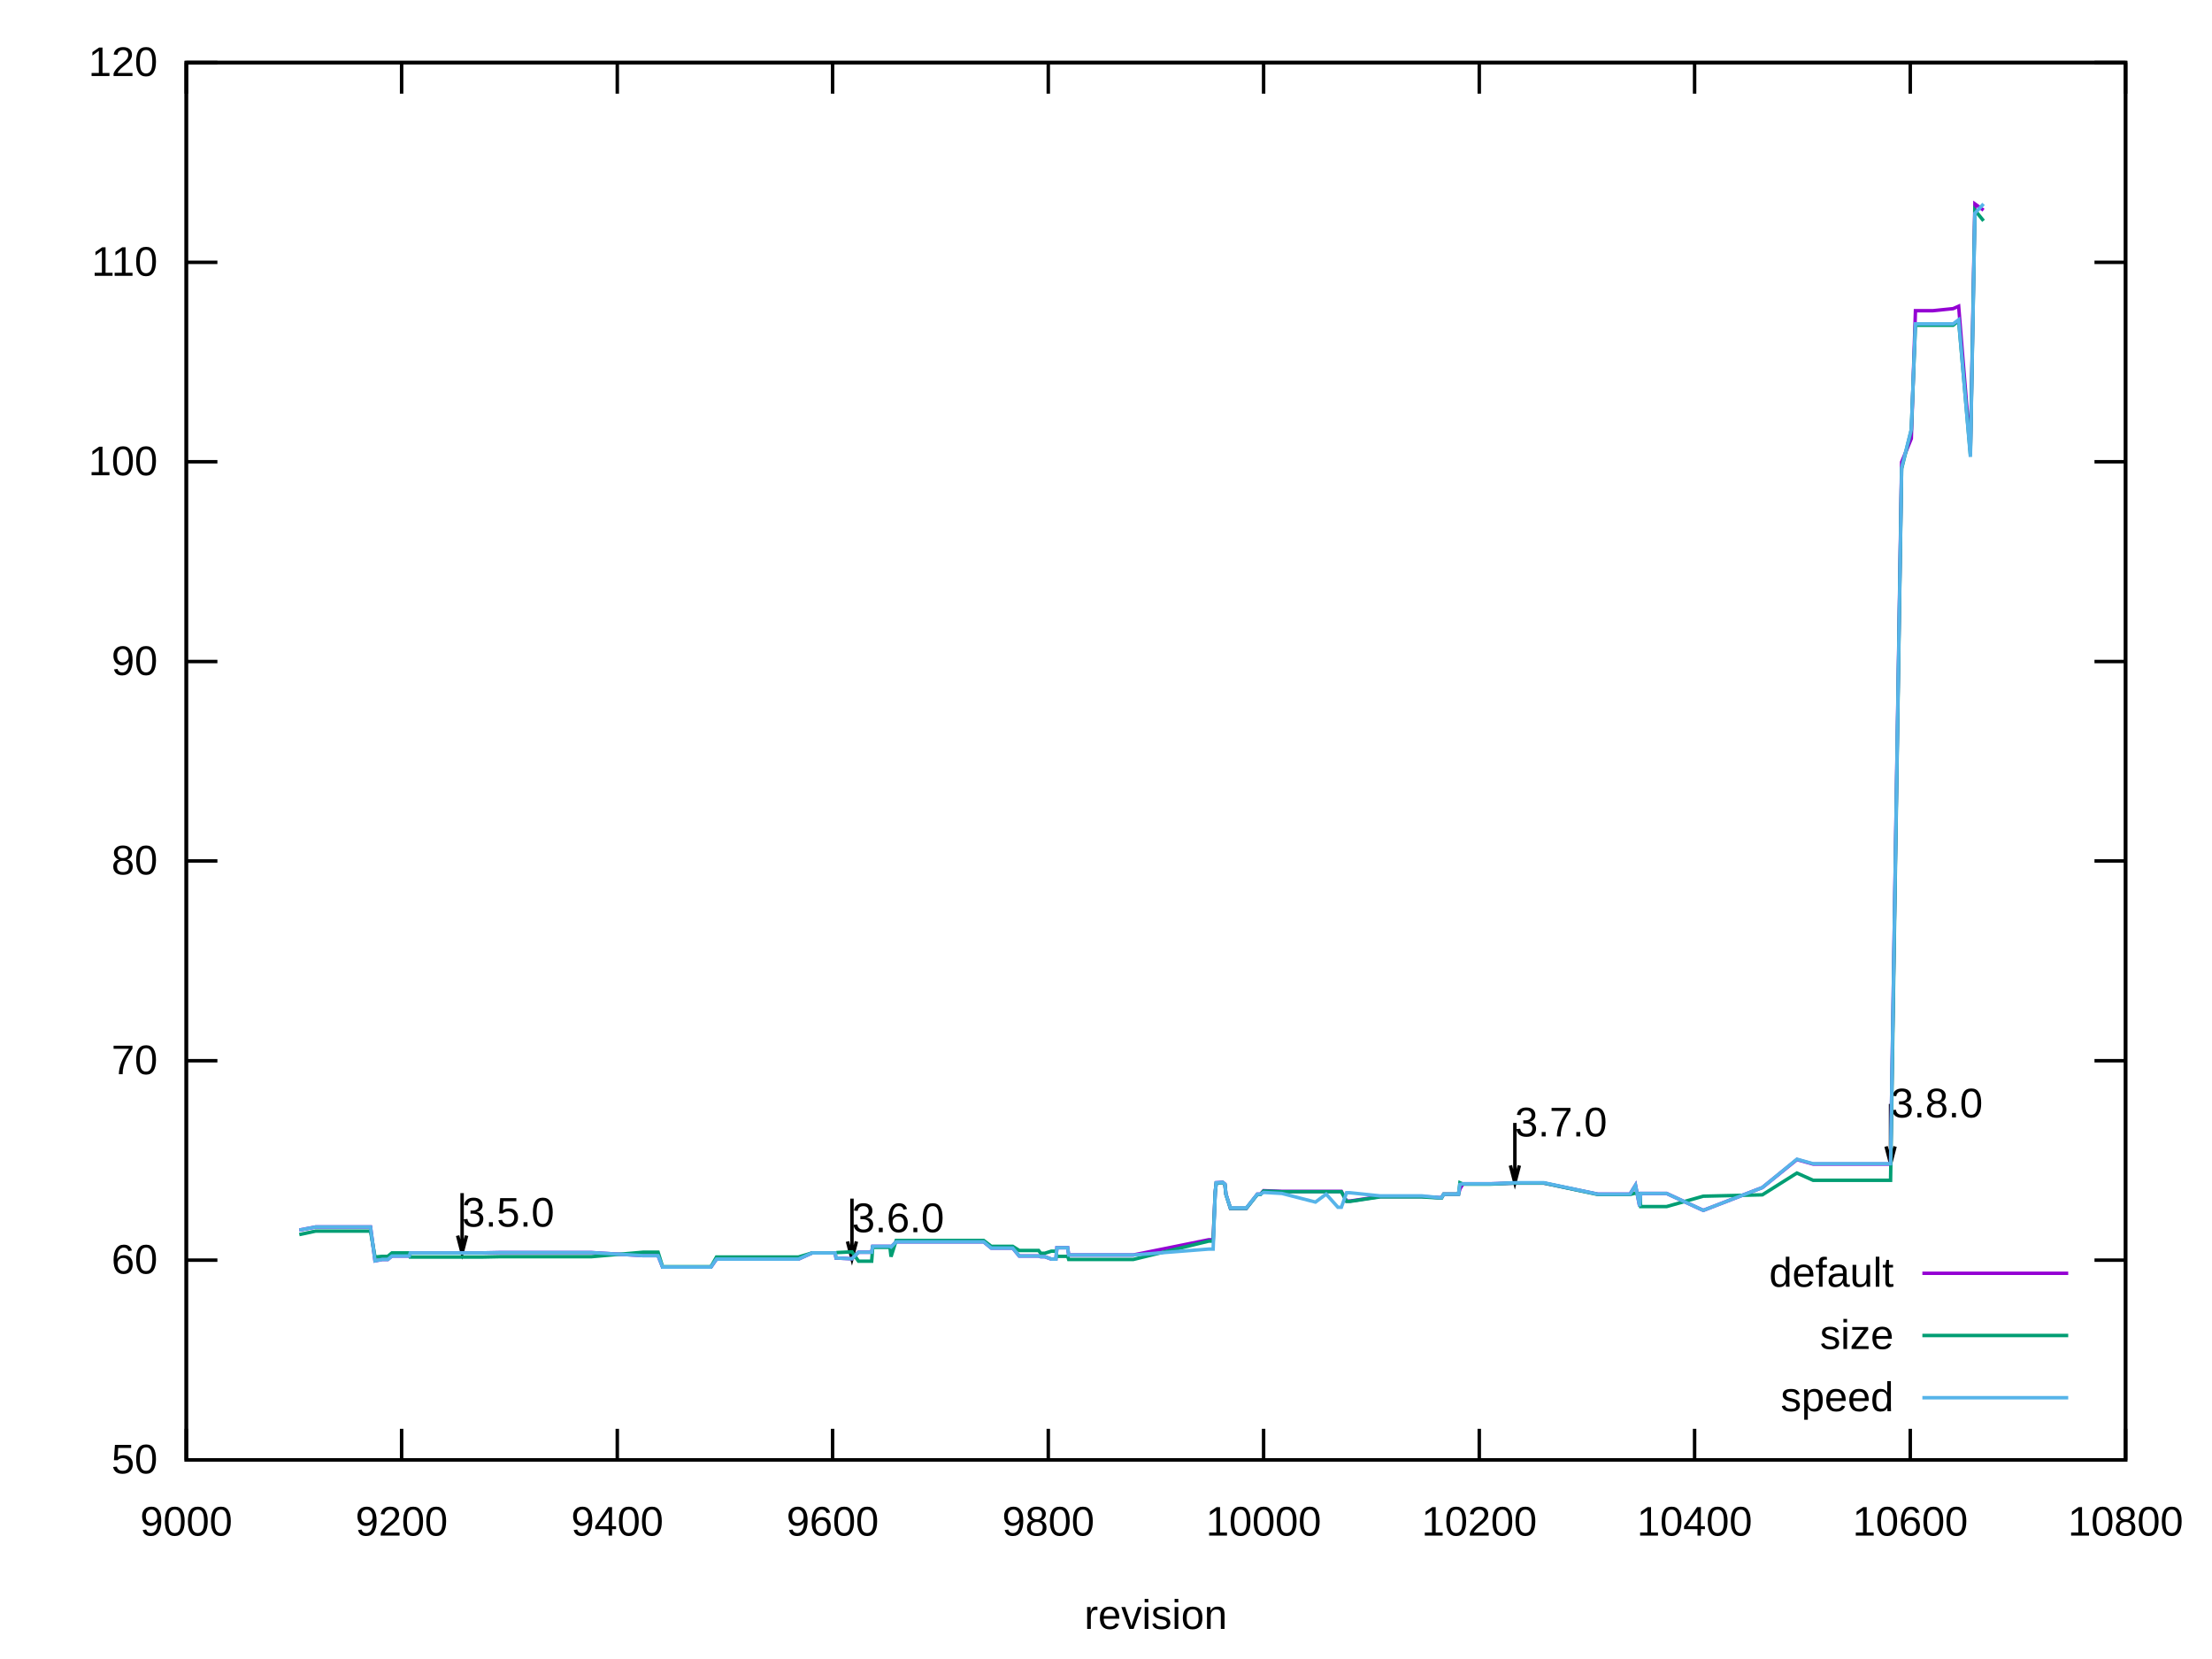
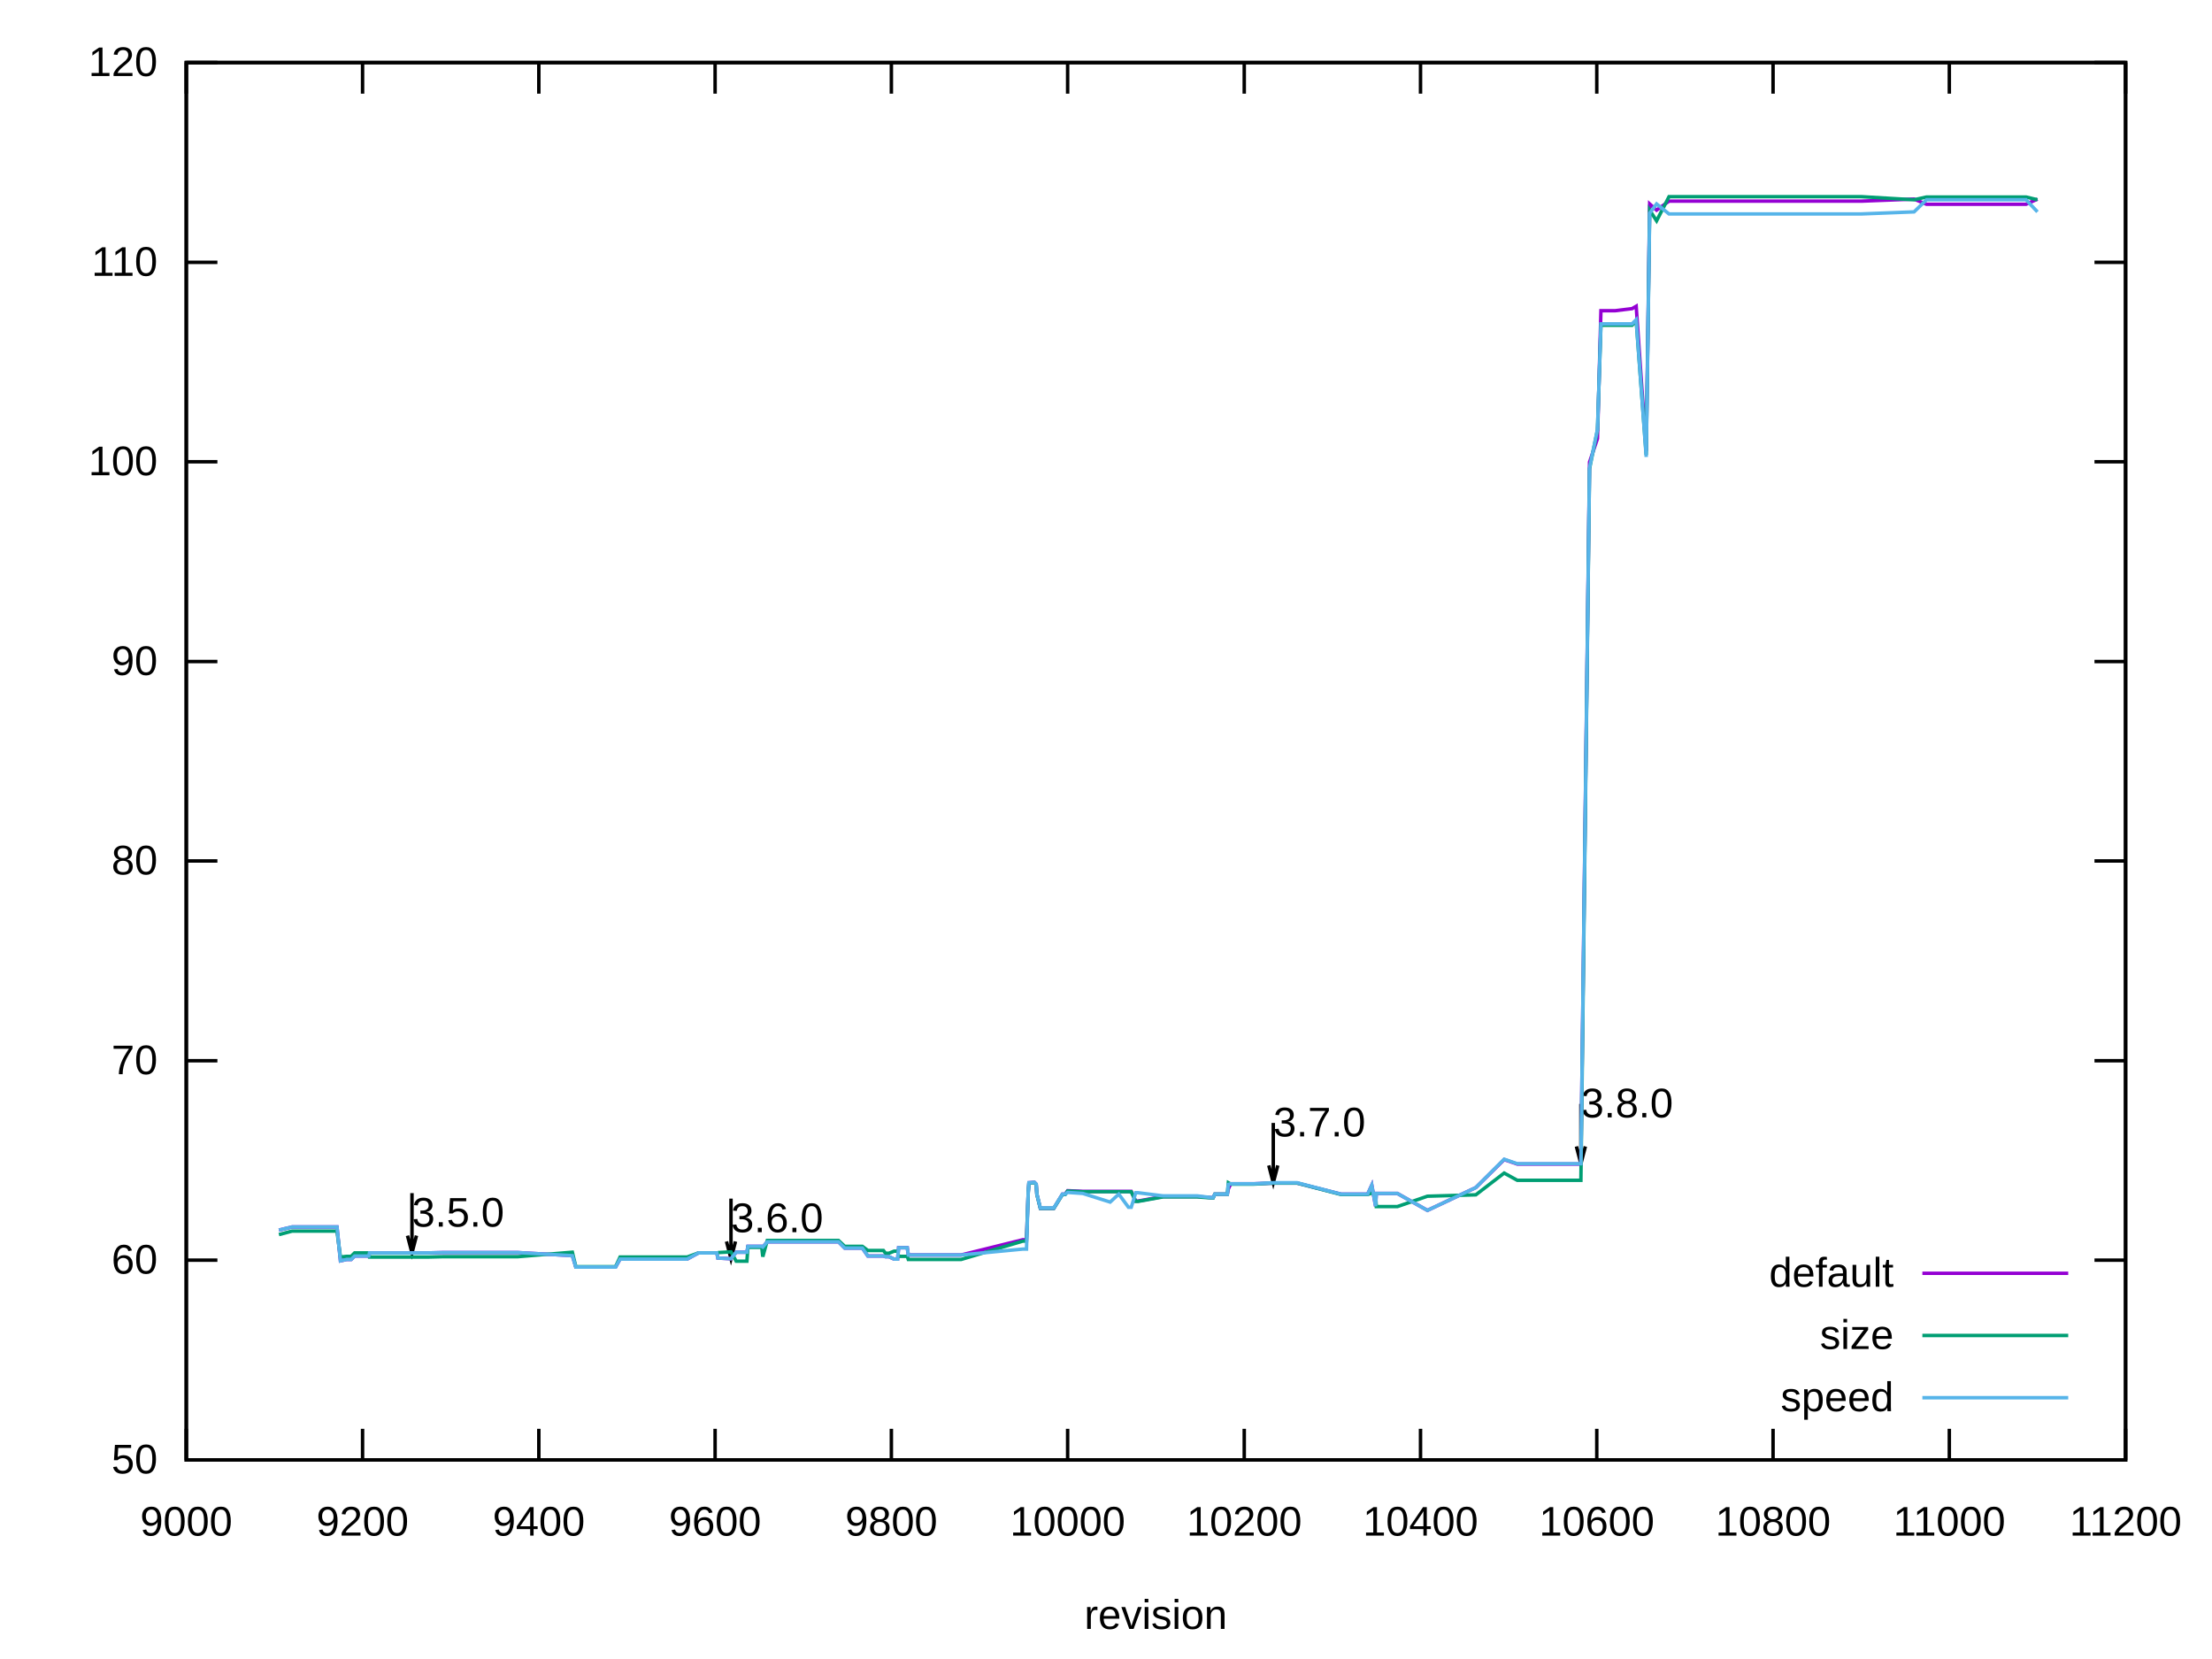
<svg xmlns="http://www.w3.org/2000/svg" xmlns:xlink="http://www.w3.org/1999/xlink" width="640" height="480" viewBox="0 0 640 480">
  <g id="gnuplot_canvas">
    <rect x="0" y="0" width="640" height="480" fill="none" />
    <defs>
      <circle id="gpDot" r="0.5" stroke-width="0.5" stroke="currentColor" />
      <path id="gpPt0" stroke-width="0.222" stroke="currentColor" d="M-1,0 h2 M0,-1 v2" />
      <path id="gpPt1" stroke-width="0.222" stroke="currentColor" d="M-1,-1 L1,1 M1,-1 L-1,1" />
      <path id="gpPt2" stroke-width="0.222" stroke="currentColor" d="M-1,0 L1,0 M0,-1 L0,1 M-1,-1 L1,1 M-1,1 L1,-1" />
      <rect id="gpPt3" stroke-width="0.222" stroke="currentColor" x="-1" y="-1" width="2" height="2" />
      <rect id="gpPt4" stroke-width="0.222" stroke="currentColor" fill="currentColor" x="-1" y="-1" width="2" height="2" />
      <circle id="gpPt5" stroke-width="0.222" stroke="currentColor" cx="0" cy="0" r="1" />
      <use xlink:href="#gpPt5" id="gpPt6" fill="currentColor" stroke="none" />
      <path id="gpPt7" stroke-width="0.222" stroke="currentColor" d="M0,-1.33 L-1.33,0.67 L1.33,0.67 z" />
      <use xlink:href="#gpPt7" id="gpPt8" fill="currentColor" stroke="none" />
      <use xlink:href="#gpPt7" id="gpPt9" stroke="currentColor" transform="rotate(180)" />
      <use xlink:href="#gpPt9" id="gpPt10" fill="currentColor" stroke="none" />
      <use xlink:href="#gpPt3" id="gpPt11" stroke="currentColor" transform="rotate(45)" />
      <use xlink:href="#gpPt11" id="gpPt12" fill="currentColor" stroke="none" />
      <path id="gpPt13" stroke-width="0.222" stroke="currentColor" d="M0,1.330 L1.265,0.411 L0.782,-1.067 L-0.782,-1.076 L-1.265,0.411 z" />
      <use xlink:href="#gpPt13" id="gpPt14" fill="currentColor" stroke="none" />
      <filter id="textbox" filterUnits="objectBoundingBox" x="0" y="0" height="1" width="1">
        <feFlood flood-color="white" flood-opacity="1" result="bgnd" />
        <feComposite in="SourceGraphic" in2="bgnd" operator="atop" />
      </filter>
      <filter id="greybox" filterUnits="objectBoundingBox" x="0" y="0" height="1" width="1">
        <feFlood flood-color="lightgrey" flood-opacity="1" result="grey" />
        <feComposite in="SourceGraphic" in2="grey" operator="atop" />
      </filter>
    </defs>
    <g fill="none" color="white" stroke="currentColor" stroke-width="1.00" stroke-linecap="butt" stroke-linejoin="miter">
</g>
    <g fill="none" color="black" stroke="currentColor" stroke-width="1.00" stroke-linecap="butt" stroke-linejoin="miter">
      <path stroke="black" d="M53.9,422.4 L62.9,422.4 M615.0,422.4 L606.0,422.4  " />
      <g transform="translate(45.6,426.3)" stroke="none" fill="black" font-family="Arial" font-size="12.00" text-anchor="end">
        <text>
          <tspan font-family="Arial"> 50</tspan>
        </text>
      </g>
    </g>
    <g fill="none" color="black" stroke="currentColor" stroke-width="1.00" stroke-linecap="butt" stroke-linejoin="miter">
      <path stroke="black" d="M53.9,364.6 L62.9,364.6 M615.0,364.6 L606.0,364.6  " />
      <g transform="translate(45.6,368.5)" stroke="none" fill="black" font-family="Arial" font-size="12.00" text-anchor="end">
        <text>
          <tspan font-family="Arial"> 60</tspan>
        </text>
      </g>
    </g>
    <g fill="none" color="black" stroke="currentColor" stroke-width="1.00" stroke-linecap="butt" stroke-linejoin="miter">
      <path stroke="black" d="M53.9,306.9 L62.9,306.9 M615.0,306.9 L606.0,306.9  " />
      <g transform="translate(45.6,310.8)" stroke="none" fill="black" font-family="Arial" font-size="12.00" text-anchor="end">
        <text>
          <tspan font-family="Arial"> 70</tspan>
        </text>
      </g>
    </g>
    <g fill="none" color="black" stroke="currentColor" stroke-width="1.00" stroke-linecap="butt" stroke-linejoin="miter">
      <path stroke="black" d="M53.9,249.1 L62.9,249.1 M615.0,249.1 L606.0,249.1  " />
      <g transform="translate(45.6,253.0)" stroke="none" fill="black" font-family="Arial" font-size="12.00" text-anchor="end">
        <text>
          <tspan font-family="Arial"> 80</tspan>
        </text>
      </g>
    </g>
    <g fill="none" color="black" stroke="currentColor" stroke-width="1.00" stroke-linecap="butt" stroke-linejoin="miter">
      <path stroke="black" d="M53.9,191.4 L62.9,191.4 M615.0,191.4 L606.0,191.4  " />
      <g transform="translate(45.6,195.3)" stroke="none" fill="black" font-family="Arial" font-size="12.00" text-anchor="end">
        <text>
          <tspan font-family="Arial"> 90</tspan>
        </text>
      </g>
    </g>
    <g fill="none" color="black" stroke="currentColor" stroke-width="1.00" stroke-linecap="butt" stroke-linejoin="miter">
      <path stroke="black" d="M53.9,133.6 L62.9,133.6 M615.0,133.6 L606.0,133.6  " />
      <g transform="translate(45.6,137.5)" stroke="none" fill="black" font-family="Arial" font-size="12.00" text-anchor="end">
        <text>
          <tspan font-family="Arial"> 100</tspan>
        </text>
      </g>
    </g>
    <g fill="none" color="black" stroke="currentColor" stroke-width="1.00" stroke-linecap="butt" stroke-linejoin="miter">
      <path stroke="black" d="M53.9,75.9 L62.9,75.9 M615.0,75.9 L606.0,75.9  " />
      <g transform="translate(45.6,79.8)" stroke="none" fill="black" font-family="Arial" font-size="12.00" text-anchor="end">
        <text>
          <tspan font-family="Arial"> 110</tspan>
        </text>
      </g>
    </g>
    <g fill="none" color="black" stroke="currentColor" stroke-width="1.00" stroke-linecap="butt" stroke-linejoin="miter">
      <path stroke="black" d="M53.9,18.1 L62.9,18.1 M615.0,18.1 L606.0,18.1  " />
      <g transform="translate(45.6,22.0)" stroke="none" fill="black" font-family="Arial" font-size="12.00" text-anchor="end">
        <text>
          <tspan font-family="Arial"> 120</tspan>
        </text>
      </g>
    </g>
    <g fill="none" color="black" stroke="currentColor" stroke-width="1.00" stroke-linecap="butt" stroke-linejoin="miter">
      <path stroke="black" d="M53.9,422.4 L53.9,413.4 M53.9,18.1 L53.9,27.1  " />
      <g transform="translate(53.9,444.3)" stroke="none" fill="black" font-family="Arial" font-size="12.00" text-anchor="middle">
        <text>
          <tspan font-family="Arial"> 9000</tspan>
        </text>
      </g>
    </g>
    <g fill="none" color="black" stroke="currentColor" stroke-width="1.00" stroke-linecap="butt" stroke-linejoin="miter">
-       <path stroke="black" d="M116.2,422.4 L116.2,413.4 M116.2,18.1 L116.2,27.1  " />
-       <g transform="translate(116.2,444.3)" stroke="none" fill="black" font-family="Arial" font-size="12.00" text-anchor="middle">
+       <path stroke="black" d="M104.9,422.4 L104.9,413.4 M104.9,18.1 L104.9,27.1  " />
+       <g transform="translate(104.9,444.3)" stroke="none" fill="black" font-family="Arial" font-size="12.00" text-anchor="middle">
        <text>
          <tspan font-family="Arial"> 9200</tspan>
        </text>
      </g>
    </g>
    <g fill="none" color="black" stroke="currentColor" stroke-width="1.00" stroke-linecap="butt" stroke-linejoin="miter">
-       <path stroke="black" d="M178.6,422.4 L178.6,413.4 M178.6,18.1 L178.6,27.1  " />
-       <g transform="translate(178.6,444.3)" stroke="none" fill="black" font-family="Arial" font-size="12.00" text-anchor="middle">
+       <path stroke="black" d="M155.9,422.4 L155.9,413.4 M155.9,18.1 L155.9,27.1  " />
+       <g transform="translate(155.9,444.3)" stroke="none" fill="black" font-family="Arial" font-size="12.00" text-anchor="middle">
        <text>
          <tspan font-family="Arial"> 9400</tspan>
        </text>
      </g>
    </g>
    <g fill="none" color="black" stroke="currentColor" stroke-width="1.00" stroke-linecap="butt" stroke-linejoin="miter">
-       <path stroke="black" d="M240.9,422.4 L240.9,413.4 M240.9,18.1 L240.9,27.1  " />
-       <g transform="translate(240.9,444.3)" stroke="none" fill="black" font-family="Arial" font-size="12.00" text-anchor="middle">
+       <path stroke="black" d="M206.9,422.4 L206.9,413.4 M206.9,18.1 L206.9,27.1  " />
+       <g transform="translate(206.9,444.3)" stroke="none" fill="black" font-family="Arial" font-size="12.00" text-anchor="middle">
        <text>
          <tspan font-family="Arial"> 9600</tspan>
        </text>
      </g>
    </g>
    <g fill="none" color="black" stroke="currentColor" stroke-width="1.00" stroke-linecap="butt" stroke-linejoin="miter">
-       <path stroke="black" d="M303.3,422.4 L303.3,413.4 M303.3,18.1 L303.3,27.1  " />
-       <g transform="translate(303.3,444.3)" stroke="none" fill="black" font-family="Arial" font-size="12.00" text-anchor="middle">
+       <path stroke="black" d="M257.9,422.4 L257.9,413.4 M257.9,18.1 L257.9,27.1  " />
+       <g transform="translate(257.9,444.3)" stroke="none" fill="black" font-family="Arial" font-size="12.00" text-anchor="middle">
        <text>
          <tspan font-family="Arial"> 9800</tspan>
        </text>
      </g>
    </g>
    <g fill="none" color="black" stroke="currentColor" stroke-width="1.00" stroke-linecap="butt" stroke-linejoin="miter">
-       <path stroke="black" d="M365.6,422.4 L365.6,413.4 M365.6,18.1 L365.6,27.1  " />
-       <g transform="translate(365.6,444.3)" stroke="none" fill="black" font-family="Arial" font-size="12.00" text-anchor="middle">
+       <path stroke="black" d="M308.9,422.4 L308.9,413.4 M308.9,18.1 L308.9,27.1  " />
+       <g transform="translate(308.9,444.3)" stroke="none" fill="black" font-family="Arial" font-size="12.00" text-anchor="middle">
        <text>
          <tspan font-family="Arial"> 10000</tspan>
        </text>
      </g>
    </g>
    <g fill="none" color="black" stroke="currentColor" stroke-width="1.00" stroke-linecap="butt" stroke-linejoin="miter">
-       <path stroke="black" d="M428.0,422.4 L428.0,413.4 M428.0,18.1 L428.0,27.1  " />
-       <g transform="translate(428.0,444.3)" stroke="none" fill="black" font-family="Arial" font-size="12.00" text-anchor="middle">
+       <path stroke="black" d="M360.0,422.4 L360.0,413.4 M360.0,18.1 L360.0,27.1  " />
+       <g transform="translate(360.0,444.3)" stroke="none" fill="black" font-family="Arial" font-size="12.00" text-anchor="middle">
        <text>
          <tspan font-family="Arial"> 10200</tspan>
        </text>
      </g>
    </g>
    <g fill="none" color="black" stroke="currentColor" stroke-width="1.00" stroke-linecap="butt" stroke-linejoin="miter">
-       <path stroke="black" d="M490.3,422.4 L490.3,413.4 M490.3,18.1 L490.3,27.1  " />
-       <g transform="translate(490.3,444.3)" stroke="none" fill="black" font-family="Arial" font-size="12.00" text-anchor="middle">
+       <path stroke="black" d="M411.0,422.4 L411.0,413.4 M411.0,18.1 L411.0,27.1  " />
+       <g transform="translate(411.0,444.3)" stroke="none" fill="black" font-family="Arial" font-size="12.00" text-anchor="middle">
        <text>
          <tspan font-family="Arial"> 10400</tspan>
        </text>
      </g>
    </g>
    <g fill="none" color="black" stroke="currentColor" stroke-width="1.00" stroke-linecap="butt" stroke-linejoin="miter">
-       <path stroke="black" d="M552.7,422.4 L552.7,413.4 M552.7,18.1 L552.7,27.1  " />
-       <g transform="translate(552.7,444.3)" stroke="none" fill="black" font-family="Arial" font-size="12.00" text-anchor="middle">
+       <path stroke="black" d="M462.0,422.4 L462.0,413.4 M462.0,18.1 L462.0,27.1  " />
+       <g transform="translate(462.0,444.3)" stroke="none" fill="black" font-family="Arial" font-size="12.00" text-anchor="middle">
        <text>
          <tspan font-family="Arial"> 10600</tspan>
+         </text>
+       </g>
+     </g>
+     <g fill="none" color="black" stroke="currentColor" stroke-width="1.00" stroke-linecap="butt" stroke-linejoin="miter">
+       <path stroke="black" d="M513.0,422.4 L513.0,413.4 M513.0,18.1 L513.0,27.1  " />
+       <g transform="translate(513.0,444.3)" stroke="none" fill="black" font-family="Arial" font-size="12.00" text-anchor="middle">
+         <text>
+           <tspan font-family="Arial"> 10800</tspan>
+         </text>
+       </g>
+     </g>
+     <g fill="none" color="black" stroke="currentColor" stroke-width="1.00" stroke-linecap="butt" stroke-linejoin="miter">
+       <path stroke="black" d="M564.0,422.4 L564.0,413.4 M564.0,18.1 L564.0,27.1  " />
+       <g transform="translate(564.0,444.3)" stroke="none" fill="black" font-family="Arial" font-size="12.00" text-anchor="middle">
+         <text>
+           <tspan font-family="Arial"> 11000</tspan>
        </text>
      </g>
    </g>
    <g fill="none" color="black" stroke="currentColor" stroke-width="1.00" stroke-linecap="butt" stroke-linejoin="miter">
      <path stroke="black" d="M615.0,422.4 L615.0,413.4 M615.0,18.1 L615.0,27.1  " />
      <g transform="translate(615.0,444.3)" stroke="none" fill="black" font-family="Arial" font-size="12.00" text-anchor="middle">
        <text>
-           <tspan font-family="Arial"> 10800</tspan>
+           <tspan font-family="Arial"> 11200</tspan>
        </text>
      </g>
    </g>
    <g fill="none" color="black" stroke="currentColor" stroke-width="1.00" stroke-linecap="butt" stroke-linejoin="miter">
</g>
    <g fill="none" color="black" stroke="currentColor" stroke-width="1.00" stroke-linecap="butt" stroke-linejoin="miter">
      <path stroke="black" d="M53.9,18.1 L53.9,422.4 L615.0,422.4 L615.0,18.1 L53.9,18.1 Z  " />
-       <g transform="translate(133.7,354.9)" stroke="none" fill="black" font-family="Arial" font-size="12.00" text-anchor="start">
+       <g transform="translate(119.2,354.9)" stroke="none" fill="black" font-family="Arial" font-size="12.00" text-anchor="start">
        <text>
          <tspan font-family="Arial">3.5.0</tspan>
        </text>
      </g>
-       <g transform="translate(246.5,356.5)" stroke="none" fill="black" font-family="Arial" font-size="12.00" text-anchor="start">
+       <g transform="translate(211.5,356.5)" stroke="none" fill="black" font-family="Arial" font-size="12.00" text-anchor="start">
        <text>
          <tspan font-family="Arial">3.6.0</tspan>
        </text>
      </g>
-       <g transform="translate(438.3,328.8)" stroke="none" fill="black" font-family="Arial" font-size="12.00" text-anchor="start">
+       <g transform="translate(368.4,328.8)" stroke="none" fill="black" font-family="Arial" font-size="12.00" text-anchor="start">
        <text>
          <tspan font-family="Arial">3.7.0</tspan>
        </text>
      </g>
-       <g transform="translate(547.0,323.3)" stroke="none" fill="black" font-family="Arial" font-size="12.00" text-anchor="start">
+       <g transform="translate(457.4,323.3)" stroke="none" fill="black" font-family="Arial" font-size="12.00" text-anchor="start">
        <text>
          <tspan font-family="Arial">3.8.0</tspan>
        </text>
      </g>
-       <path stroke="black" d="M132.4,357.5 L133.7,362.5 L135.0,357.5 M133.7,345.2 L133.7,362.5 M245.2,359.2 L246.5,364.2 L247.8,359.2   M246.5,346.8 L246.5,364.2 M437.0,337.2 L438.3,342.2 L439.6,337.2 M438.3,324.9 L438.3,342.2 M545.7,331.7   L547.0,336.7 L548.3,331.7 M547.0,319.4 L547.0,336.7  " />
+       <path stroke="black" d="M117.9,357.5 L119.2,362.5 L120.5,357.5 M119.2,345.2 L119.2,362.5 M210.2,359.2 L211.5,364.2 L212.8,359.2   M211.5,346.8 L211.5,364.2 M367.1,337.2 L368.4,342.2 L369.7,337.2 M368.4,324.9 L368.4,342.2 M456.1,331.7   L457.4,336.7 L458.7,331.7 M457.4,319.4 L457.4,336.7  " />
    </g>
    <g fill="none" color="black" stroke="currentColor" stroke-width="1.00" stroke-linecap="butt" stroke-linejoin="miter">
      <g transform="translate(334.4,471.3)" stroke="none" fill="black" font-family="Arial" font-size="12.00" text-anchor="middle">
        <text>
          <tspan font-family="Arial">revision</tspan>
        </text>
      </g>
    </g>
    <g fill="none" color="black" stroke="currentColor" stroke-width="1.00" stroke-linecap="butt" stroke-linejoin="miter">
</g>
    <g id="gnuplot_plot_1">
      <g fill="none" color="black" stroke="currentColor" stroke-width="1.00" stroke-linecap="butt" stroke-linejoin="miter">
        <g transform="translate(547.9,372.3)" stroke="none" fill="black" font-family="Arial" font-size="12.00" text-anchor="end">
          <text>
            <tspan font-family="Arial">default</tspan>
          </text>
        </g>
      </g>
      <g fill="none" color="black" stroke="currentColor" stroke-width="1.00" stroke-linecap="butt" stroke-linejoin="miter">
-         <path stroke="rgb(148,   0, 211)" d="M556.2,368.4 L598.4,368.4 M86.6,355.9 L91.3,355.0 L92.6,355.0 L93.5,355.0 L96.9,355.0 L102.8,355.0   L107.2,355.0 L108.5,364.8 L110.6,364.4 L112.2,364.4 L113.4,363.4 L114.1,363.4 L118.4,363.4 L118.7,362.5   L121.9,362.5 L126.5,362.5 L133.7,362.5 L139.6,362.5 L144.6,362.4 L149.6,362.4 L150.8,362.4 L153.3,362.4   L164.2,362.4 L171.1,362.4 L186.1,363.3 L190.4,363.3 L191.7,366.6 L192.6,366.6 L194.8,366.6 L197.6,366.6   L202.9,366.6 L205.7,366.6 L207.3,364.3 L207.6,364.3 L209.1,364.3 L216.3,364.3 L222.2,364.3 L225.3,364.3   L231.0,364.3 L235.0,362.5 L237.5,362.5 L239.7,362.5 L241.2,362.5 L241.6,362.5 L241.9,364.0 L242.2,364.0   L246.5,364.2 L248.4,362.3 L250.9,362.3 L251.8,362.3 L252.2,362.3 L252.5,360.6 L252.8,360.6 L253.4,360.6   L255.0,360.6 L255.3,360.6 L256.2,360.6 L256.8,360.6 L257.5,360.6 L257.8,360.8 L259.3,359.3 L260.3,359.3   L260.9,359.3 L261.2,359.3 L261.5,359.3 L265.6,359.3 L274.3,359.3 L281.5,359.3 L284.6,359.3 L286.8,361.1   L288.0,361.1 L291.1,361.1 L292.1,361.1 L292.4,361.1 L292.7,361.1 L293.0,361.1 L294.9,363.4 L298.3,363.4   L300.2,363.4 L300.5,363.4 L301.1,363.6 L302.3,363.6 L304.2,364.3 L305.5,364.3 L305.8,361.0 L308.0,361.0   L308.9,361.0 L309.2,363.1 L309.5,363.1 L312.6,363.1 L313.3,363.1 L314.5,363.1 L327.9,363.1 L349.7,358.7   L351.0,358.7 L351.6,344.9 L351.9,342.2 L353.5,342.1 L353.8,342.1 L354.4,342.6 L354.7,345.5 L356.0,349.6   L358.1,349.6 L360.6,349.6 L363.8,345.5 L364.7,345.5 L365.6,344.5 L370.9,344.7 L380.6,344.7 L383.7,344.7   L387.1,344.7 L388.1,344.7 L389.6,347.5 L390.6,347.5 L399.3,346.2 L404.3,346.2 L411.4,346.2 L416.4,346.5   L417.1,346.5 L417.7,345.5 L419.9,345.5 L422.0,345.5 L422.4,344.0 L423.3,342.5 L425.5,342.5 L430.8,342.5   L431.4,342.5 L438.3,342.3 L439.5,342.3 L440.4,342.3 L446.7,342.3 L462.3,345.5 L463.5,345.5 L471.6,345.5   L473.2,342.9 L474.4,349.0 L474.7,345.3 L479.7,345.3 L480.0,345.3 L482.2,345.3 L492.8,350.2 L509.9,343.6   L519.9,335.5 L524.6,336.8 L534.0,336.8 L539.6,336.8 L547.0,336.8 L550.2,133.7 L553.0,126.9 L554.2,89.9   L559.2,89.9 L565.1,89.3 L566.7,88.6 L570.1,130.5 L571.4,59.0 L573.9,60.8  " />
+         <path stroke="rgb(148,   0, 211)" d="M556.2,368.4 L598.4,368.4 M80.7,355.9 L84.5,355.0 L85.5,355.0 L86.3,355.0 L89.1,355.0 L93.9,355.0   L97.5,355.0 L98.5,364.8 L100.3,364.4 L101.6,364.4 L102.6,363.4 L103.1,363.4 L106.7,363.4 L106.9,362.5   L109.5,362.5 L113.3,362.5 L119.2,362.5 L124.0,362.5 L128.1,362.4 L132.2,362.4 L133.2,362.4 L135.3,362.4   L144.2,362.4 L149.8,362.4 L165.6,363.3 L166.6,366.6 L167.4,366.6 L169.2,366.6 L171.5,366.6 L175.8,366.6   L178.1,366.6 L179.4,364.3 L179.6,364.3 L180.9,364.3 L186.8,364.3 L191.6,364.3 L194.2,364.3 L198.8,364.3   L202.1,362.5 L204.1,362.5 L205.9,362.5 L207.2,362.5 L207.4,362.5 L207.7,364.0 L207.9,364.0 L211.5,364.2   L213.0,362.3 L215.1,362.3 L215.9,362.3 L216.1,362.3 L216.4,360.6 L216.6,360.6 L217.1,360.6 L218.4,360.6   L218.7,360.6 L219.4,360.6 L219.9,360.6 L220.4,360.6 L220.7,360.8 L222.0,359.3 L222.7,359.3 L223.3,359.3   L223.5,359.3 L223.8,359.3 L227.1,359.3 L234.2,359.3 L240.1,359.3 L242.6,359.3 L244.4,361.1 L245.4,361.1   L248.0,361.1 L248.8,361.1 L249.0,361.1 L249.3,361.1 L249.5,361.1 L251.1,363.4 L253.9,363.4 L255.4,363.4   L255.6,363.4 L256.2,363.6 L257.2,363.6 L258.7,364.3 L259.7,364.3 L260.0,361.0 L261.8,361.0 L262.5,361.0   L262.8,363.1 L263.0,363.1 L265.6,363.1 L266.1,363.1 L267.1,363.1 L278.1,363.1 L295.9,358.7 L297.0,358.7   L297.5,344.9 L297.7,342.2 L299.0,342.1 L299.3,342.1 L299.8,342.6 L300.0,345.5 L301.0,349.6 L302.8,349.6   L304.9,349.6 L307.4,345.5 L308.2,345.5 L308.9,344.5 L313.3,344.7 L321.2,344.7 L323.7,344.7 L326.5,344.7   L327.3,344.7 L328.6,347.5 L329.3,347.5 L336.5,346.2 L340.6,346.2 L346.4,346.2 L350.5,346.5 L351.0,346.5   L351.5,345.5 L353.3,345.5 L355.1,345.5 L355.4,344.0 L356.1,342.5 L357.9,342.5 L362.2,342.5 L362.8,342.5   L368.4,342.3 L369.4,342.3 L370.2,342.3 L375.3,342.3 L388.0,345.5 L389.0,345.5 L395.7,345.5 L396.9,342.9   L398.0,349.0 L398.2,345.3 L402.3,345.3 L402.5,345.3 L404.3,345.3 L413.0,350.2 L427.0,343.6 L435.2,335.5   L439.0,336.8 L446.7,336.8 L451.3,336.8 L457.4,336.8 L459.9,133.7 L462.2,126.9 L463.2,89.9 L467.3,89.9   L472.2,89.3 L473.4,88.6 L476.3,130.5 L477.3,59.0 L479.3,60.8 L482.9,58.2 L506.6,58.2 L508.4,58.2   L509.4,58.2 L509.7,58.2 L509.9,58.2 L510.4,58.2 L513.0,58.2 L538.5,58.2 L553.8,57.6 L557.4,59.1   L586.2,59.1 L589.5,57.6  " />
      </g>
    </g>
    <g id="gnuplot_plot_2">
      <g fill="none" color="black" stroke="currentColor" stroke-width="1.00" stroke-linecap="butt" stroke-linejoin="miter">
        <g transform="translate(547.9,390.3)" stroke="none" fill="black" font-family="Arial" font-size="12.00" text-anchor="end">
          <text>
            <tspan font-family="Arial">size</tspan>
          </text>
        </g>
      </g>
      <g fill="none" color="black" stroke="currentColor" stroke-width="1.00" stroke-linecap="butt" stroke-linejoin="miter">
-         <path stroke="rgb(  0, 158, 115)" d="M556.2,386.4 L598.4,386.4 M86.6,357.2 L91.3,356.2 L92.6,356.2 L93.5,356.2 L96.9,356.2 L102.8,356.2   L107.2,356.2 L108.5,363.7 L110.6,363.5 L112.2,363.5 L113.4,362.5 L114.1,362.5 L118.4,362.5 L118.7,363.7   L121.9,363.7 L126.5,363.7 L133.7,363.7 L139.6,363.7 L144.6,363.6 L149.6,363.6 L150.8,363.6 L153.3,363.6   L164.2,363.6 L171.1,363.6 L186.1,362.3 L190.4,362.3 L191.7,366.5 L192.6,366.5 L194.8,366.5 L197.6,366.5   L202.9,366.5 L205.7,366.5 L207.3,363.7 L207.6,363.7 L209.1,363.7 L216.3,363.7 L222.2,363.7 L225.3,363.7   L231.0,363.7 L235.0,362.5 L237.5,362.5 L239.7,362.5 L241.2,362.5 L241.6,362.5 L241.9,362.5 L242.2,362.4   L246.5,362.2 L248.4,364.9 L250.9,364.9 L251.8,364.9 L252.2,364.9 L252.5,360.9 L252.8,360.9 L253.4,360.9   L255.0,360.9 L255.3,360.9 L256.2,360.9 L256.8,360.9 L257.5,360.9 L257.8,363.6 L259.3,358.9 L260.3,358.9   L260.9,358.9 L261.2,358.9 L261.5,358.9 L265.6,358.9 L274.3,358.9 L281.5,358.9 L284.6,358.9 L286.8,360.6   L288.0,360.6 L291.1,360.6 L292.1,360.6 L292.4,360.6 L292.7,360.6 L293.0,360.6 L294.9,361.8 L298.3,361.8   L300.2,361.8 L300.5,361.8 L301.1,362.6 L302.3,362.6 L304.2,362.0 L305.5,362.0 L305.8,363.5 L308.0,363.5   L308.9,363.5 L309.2,364.4 L309.5,364.4 L312.6,364.4 L313.3,364.4 L314.5,364.4 L327.9,364.4 L349.7,359.1   L351.0,359.1 L351.6,345.0 L351.9,342.3 L353.5,342.2 L353.8,342.2 L354.4,342.7 L354.7,345.6 L356.0,349.6   L358.1,349.6 L360.6,349.6 L363.8,345.6 L364.7,345.6 L365.6,344.6 L370.9,344.8 L380.6,344.8 L383.7,344.8   L387.1,344.8 L388.1,344.8 L389.6,347.6 L390.6,347.6 L399.3,346.3 L404.3,346.3 L411.4,346.3 L416.4,346.6   L417.1,346.6 L417.7,345.5 L419.9,345.5 L422.0,345.5 L422.4,342.2 L423.3,342.6 L425.5,342.6 L430.8,342.6   L431.4,342.6 L438.3,342.3 L439.5,342.3 L440.4,342.3 L446.7,342.3 L462.3,345.6 L463.5,345.6 L471.6,345.6   L473.2,345.2 L474.4,345.4 L474.7,349.1 L479.7,349.1 L480.0,349.1 L482.2,349.1 L492.8,346.1 L509.9,345.7   L519.9,339.4 L524.6,341.5 L534.0,341.5 L539.6,341.5 L547.0,341.5 L550.2,135.6 L553.0,124.4 L554.2,94.1   L559.2,94.1 L565.1,94.1 L566.7,92.8 L570.1,131.6 L571.4,60.8 L573.9,63.9  " />
+         <path stroke="rgb(  0, 158, 115)" d="M556.2,386.4 L598.4,386.4 M80.7,357.2 L84.5,356.2 L85.5,356.2 L86.3,356.2 L89.1,356.2 L93.9,356.2   L97.5,356.2 L98.5,363.7 L100.3,363.5 L101.6,363.5 L102.6,362.5 L103.1,362.5 L106.7,362.5 L106.9,363.7   L109.5,363.7 L113.3,363.7 L119.2,363.7 L124.0,363.7 L128.1,363.6 L132.2,363.6 L133.2,363.6 L135.3,363.6   L144.2,363.6 L149.8,363.6 L165.6,362.3 L166.6,366.5 L167.4,366.5 L169.2,366.5 L171.5,366.5 L175.8,366.5   L178.1,366.5 L179.4,363.7 L179.6,363.7 L180.9,363.7 L186.8,363.7 L191.6,363.7 L194.2,363.7 L198.8,363.7   L202.1,362.5 L204.1,362.5 L205.9,362.5 L207.2,362.5 L207.4,362.5 L207.7,362.5 L207.9,362.4 L211.5,362.2   L213.0,364.9 L215.1,364.9 L215.9,364.9 L216.1,364.9 L216.4,360.9 L216.6,360.9 L217.1,360.9 L218.4,360.9   L218.7,360.9 L219.4,360.9 L219.9,360.9 L220.4,360.9 L220.7,363.6 L222.0,358.9 L222.7,358.9 L223.3,358.9   L223.5,358.9 L223.8,358.9 L227.1,358.9 L234.2,358.9 L240.1,358.9 L242.6,358.9 L244.4,360.6 L245.4,360.6   L248.0,360.6 L248.8,360.6 L249.0,360.6 L249.3,360.6 L249.5,360.6 L251.1,361.8 L253.9,361.8 L255.4,361.8   L255.6,361.8 L256.2,362.6 L257.2,362.6 L258.7,362.0 L259.7,362.0 L260.0,363.5 L261.8,363.5 L262.5,363.5   L262.8,364.4 L263.0,364.4 L265.6,364.4 L266.1,364.4 L267.1,364.4 L278.1,364.4 L295.9,359.1 L297.0,359.1   L297.5,345.0 L297.7,342.3 L299.0,342.2 L299.3,342.2 L299.8,342.7 L300.0,345.6 L301.0,349.6 L302.8,349.6   L304.9,349.6 L307.4,345.6 L308.2,345.6 L308.9,344.6 L313.3,344.8 L321.2,344.8 L323.7,344.8 L326.5,344.8   L327.3,344.8 L328.6,347.6 L329.3,347.6 L336.5,346.3 L340.6,346.3 L346.4,346.3 L350.5,346.6 L351.0,346.6   L351.5,345.5 L353.3,345.5 L355.1,345.5 L355.4,342.2 L356.1,342.6 L357.9,342.6 L362.2,342.6 L362.8,342.6   L368.4,342.3 L369.4,342.3 L370.2,342.3 L375.3,342.3 L388.0,345.6 L389.0,345.6 L395.7,345.6 L396.9,345.2   L398.0,345.4 L398.2,349.1 L402.3,349.1 L402.5,349.1 L404.3,349.1 L413.0,346.1 L427.0,345.7 L435.2,339.4   L439.0,341.5 L446.7,341.5 L451.3,341.5 L457.4,341.5 L459.9,135.6 L462.2,124.4 L463.2,94.1 L467.3,94.1   L472.2,94.1 L473.4,92.8 L476.3,131.6 L477.3,60.8 L479.3,63.9 L482.9,56.9 L506.6,56.9 L508.4,56.9   L509.4,56.9 L509.7,56.9 L509.9,56.9 L510.4,56.9 L513.0,56.9 L538.5,56.9 L553.8,57.8 L557.4,57.0   L586.2,57.0 L589.5,57.8  " />
      </g>
    </g>
    <g id="gnuplot_plot_3">
      <g fill="none" color="black" stroke="currentColor" stroke-width="1.00" stroke-linecap="butt" stroke-linejoin="miter">
        <g transform="translate(547.9,408.3)" stroke="none" fill="black" font-family="Arial" font-size="12.00" text-anchor="end">
          <text>
            <tspan font-family="Arial">speed</tspan>
          </text>
        </g>
      </g>
      <g fill="none" color="black" stroke="currentColor" stroke-width="1.00" stroke-linecap="butt" stroke-linejoin="miter">
-         <path stroke="rgb( 86, 180, 233)" d="M556.2,404.4 L598.4,404.4 M86.6,355.9 L91.3,355.0 L92.6,355.0 L93.5,355.0 L96.9,355.0 L102.8,355.0   L107.2,355.0 L108.5,364.8 L110.6,364.4 L112.2,364.4 L113.4,363.4 L114.1,363.4 L118.4,363.4 L118.7,362.5   L121.9,362.5 L126.5,362.5 L133.7,362.5 L139.6,362.5 L144.6,362.4 L149.6,362.4 L150.8,362.4 L153.3,362.4   L164.2,362.4 L171.1,362.4 L186.1,363.3 L190.4,363.3 L191.7,366.6 L192.6,366.6 L194.8,366.6 L197.6,366.6   L202.9,366.6 L205.7,366.6 L207.3,364.3 L207.6,364.3 L209.1,364.3 L216.3,364.3 L222.2,364.3 L225.3,364.3   L231.0,364.3 L235.0,362.5 L237.5,362.5 L239.7,362.5 L241.2,362.5 L241.6,362.5 L241.9,364.0 L242.2,364.0   L246.5,364.2 L248.4,362.3 L250.9,362.3 L251.8,362.3 L252.2,362.3 L252.5,360.6 L252.8,360.6 L253.4,360.6   L255.0,360.6 L255.3,360.6 L256.2,360.6 L256.8,360.6 L257.5,360.6 L257.8,360.8 L259.3,359.3 L260.3,359.3   L260.9,359.3 L261.2,359.3 L261.5,359.3 L265.6,359.3 L274.3,359.3 L281.5,359.3 L284.6,359.3 L286.8,361.1   L288.0,361.1 L291.1,361.1 L292.1,361.1 L292.4,361.1 L292.7,361.1 L293.0,361.1 L294.9,363.4 L298.3,363.4   L300.2,363.4 L300.5,363.4 L301.1,363.6 L302.3,363.6 L304.2,364.3 L305.5,364.3 L305.8,361.0 L308.0,361.0   L308.9,361.0 L309.2,363.1 L309.5,363.1 L312.6,363.1 L313.3,363.1 L314.5,363.1 L327.9,363.1 L349.7,361.4   L351.0,361.4 L351.6,344.9 L351.9,342.2 L353.5,342.1 L353.8,342.1 L354.4,342.6 L354.7,345.5 L356.0,349.5   L358.1,349.5 L360.6,349.5 L363.8,345.5 L364.7,345.5 L365.6,345.0 L370.9,345.3 L380.6,347.8 L383.7,345.5   L387.1,349.3 L388.1,349.3 L389.6,345.1 L390.6,345.1 L399.3,346.0 L404.3,346.0 L411.4,346.0 L416.4,346.5   L417.1,346.5 L417.7,345.5 L419.9,345.5 L422.0,345.5 L422.4,342.7 L423.3,342.5 L425.5,342.5 L430.8,342.5   L431.4,342.5 L438.3,342.2 L439.5,342.2 L440.4,342.2 L446.7,342.2 L462.3,345.5 L463.5,345.5 L471.6,345.5   L473.2,342.9 L474.4,349.0 L474.7,345.3 L479.7,345.3 L480.0,345.3 L482.2,345.3 L492.8,350.2 L509.9,343.6   L519.9,335.4 L524.6,336.7 L534.0,336.7 L539.6,336.7 L547.0,336.7 L550.2,135.4 L553.0,124.2 L554.2,93.7   L559.2,93.7 L565.1,93.7 L566.7,92.5 L570.1,132.2 L571.4,61.7 L573.9,59.0  " />
+         <path stroke="rgb( 86, 180, 233)" d="M556.2,404.4 L598.4,404.4 M80.7,355.9 L84.5,355.0 L85.5,355.0 L86.3,355.0 L89.1,355.0 L93.9,355.0   L97.5,355.0 L98.5,364.8 L100.3,364.4 L101.6,364.4 L102.6,363.4 L103.1,363.4 L106.7,363.4 L106.9,362.5   L109.5,362.5 L113.3,362.5 L119.2,362.5 L124.0,362.5 L128.1,362.4 L132.2,362.4 L133.2,362.4 L135.3,362.4   L144.2,362.4 L149.8,362.4 L165.6,363.3 L166.6,366.6 L167.4,366.6 L169.2,366.6 L171.5,366.6 L175.8,366.6   L178.1,366.6 L179.4,364.3 L179.6,364.3 L180.9,364.3 L186.8,364.3 L191.6,364.3 L194.2,364.3 L198.8,364.3   L202.1,362.5 L204.1,362.5 L205.9,362.5 L207.2,362.5 L207.4,362.5 L207.7,364.0 L207.9,364.0 L211.5,364.2   L213.0,362.3 L215.1,362.3 L215.9,362.3 L216.1,362.3 L216.4,360.6 L216.6,360.6 L217.1,360.6 L218.4,360.6   L218.7,360.6 L219.4,360.6 L219.9,360.6 L220.4,360.6 L220.7,360.8 L222.0,359.3 L222.7,359.3 L223.3,359.3   L223.5,359.3 L223.8,359.3 L227.1,359.3 L234.2,359.3 L240.1,359.3 L242.6,359.3 L244.4,361.1 L245.4,361.1   L248.0,361.1 L248.8,361.1 L249.0,361.1 L249.3,361.1 L249.5,361.1 L251.1,363.4 L253.9,363.4 L255.4,363.4   L255.6,363.4 L256.2,363.6 L257.2,363.6 L258.7,364.3 L259.7,364.3 L260.0,361.0 L261.8,361.0 L262.5,361.0   L262.8,363.1 L263.0,363.1 L265.6,363.1 L266.1,363.1 L267.1,363.1 L278.1,363.1 L295.9,361.4 L297.0,361.4   L297.5,344.9 L297.7,342.2 L299.0,342.1 L299.3,342.1 L299.8,342.6 L300.0,345.5 L301.0,349.5 L302.8,349.5   L304.9,349.5 L307.4,345.5 L308.2,345.5 L308.9,345.0 L313.3,345.3 L321.2,347.8 L323.7,345.5 L326.5,349.3   L327.3,349.3 L328.6,345.1 L329.3,345.1 L336.5,346.0 L340.6,346.0 L346.4,346.0 L350.5,346.5 L351.0,346.5   L351.5,345.5 L353.3,345.5 L355.1,345.5 L355.4,342.7 L356.1,342.5 L357.9,342.5 L362.2,342.5 L362.8,342.5   L368.4,342.2 L369.4,342.2 L370.2,342.2 L375.3,342.2 L388.0,345.5 L389.0,345.5 L395.7,345.5 L396.9,342.9   L398.0,349.0 L398.2,345.3 L402.3,345.3 L402.5,345.3 L404.3,345.3 L413.0,350.2 L427.0,343.6 L435.2,335.4   L439.0,336.7 L446.7,336.7 L451.3,336.7 L457.4,336.7 L459.9,135.4 L462.2,124.2 L463.2,93.7 L467.3,93.7   L472.2,93.7 L473.4,92.5 L476.3,132.2 L477.3,61.7 L479.3,59.0 L482.9,61.9 L506.6,61.9 L508.4,61.9   L509.4,61.9 L509.7,61.9 L509.9,61.9 L510.4,61.9 L513.0,61.9 L538.5,61.9 L553.8,61.3 L557.4,57.8   L586.2,57.8 L589.5,61.3  " />
      </g>
    </g>
    <g fill="none" color="white" stroke="rgb( 86, 180, 233)" stroke-width="2.00" stroke-linecap="butt" stroke-linejoin="miter">
</g>
    <g fill="none" color="black" stroke="currentColor" stroke-width="2.00" stroke-linecap="butt" stroke-linejoin="miter">
</g>
    <g fill="none" color="black" stroke="black" stroke-width="1.00" stroke-linecap="butt" stroke-linejoin="miter">
</g>
    <g fill="none" color="black" stroke="currentColor" stroke-width="1.00" stroke-linecap="butt" stroke-linejoin="miter">
      <path stroke="black" d="M53.9,18.1 L53.9,422.4 L615.0,422.4 L615.0,18.1 L53.9,18.1 Z  " />
    </g>
    <g fill="none" color="black" stroke="currentColor" stroke-width="1.00" stroke-linecap="butt" stroke-linejoin="miter">
</g>
  </g>
</svg>
